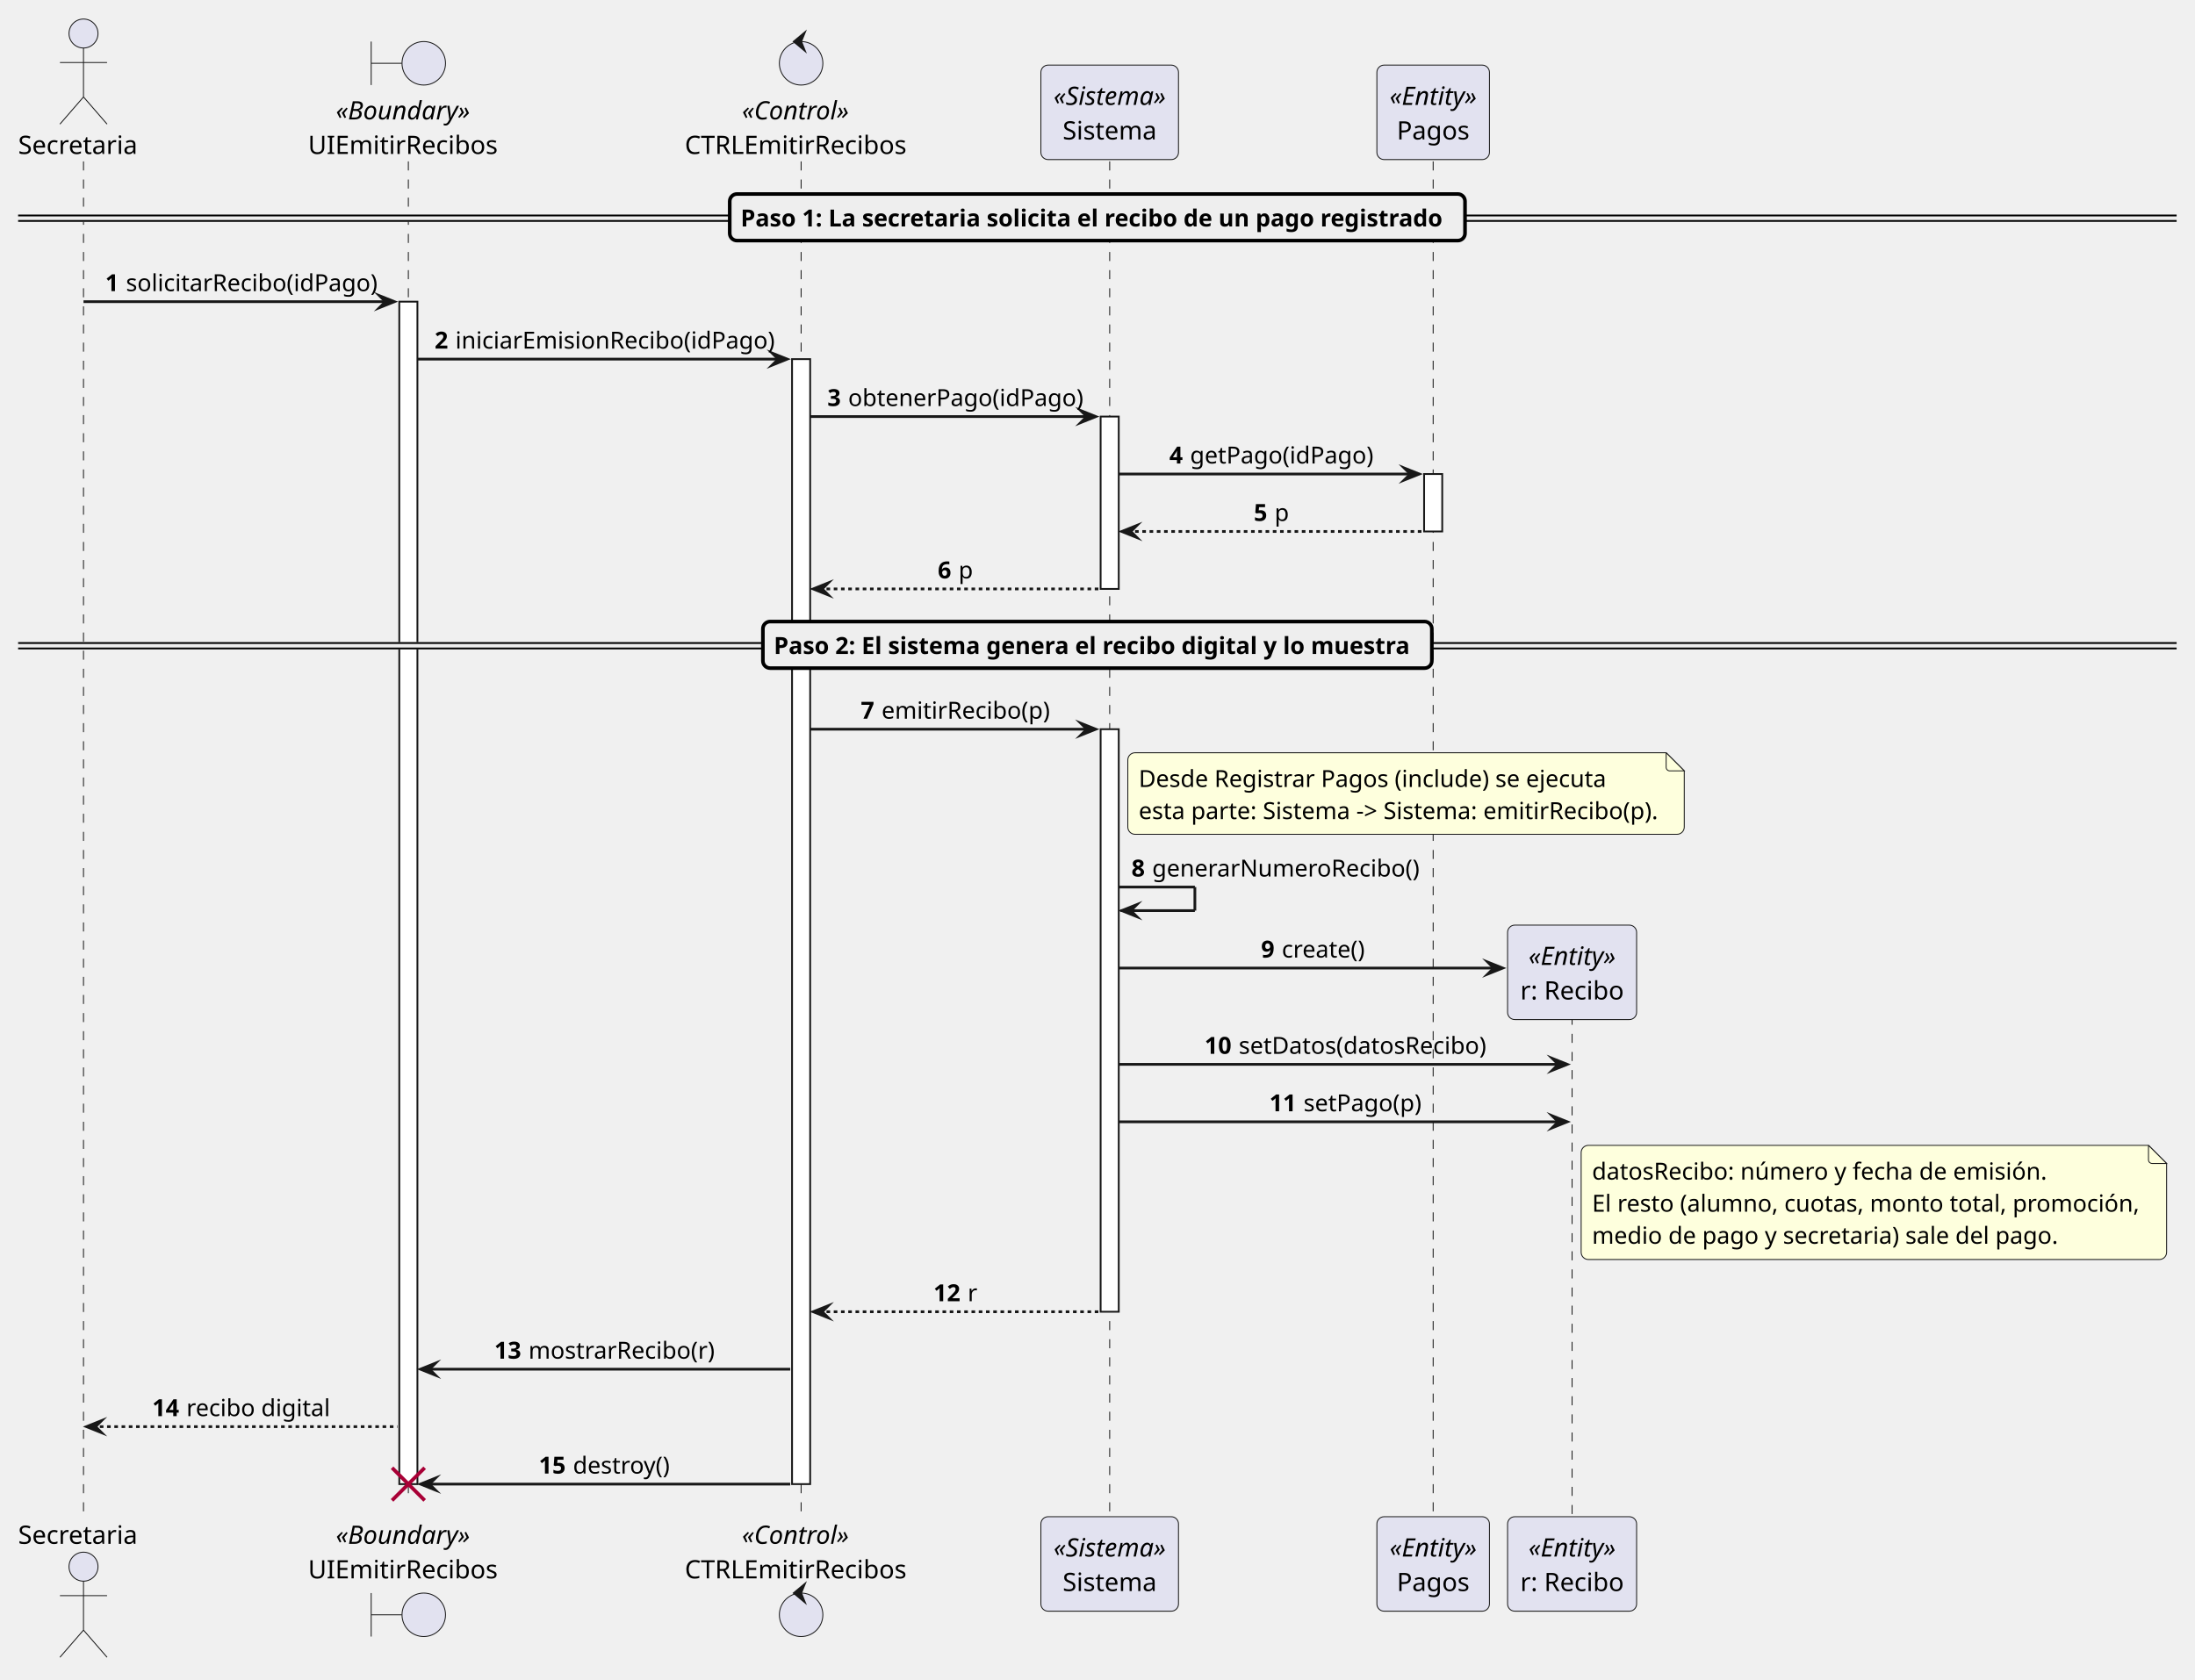
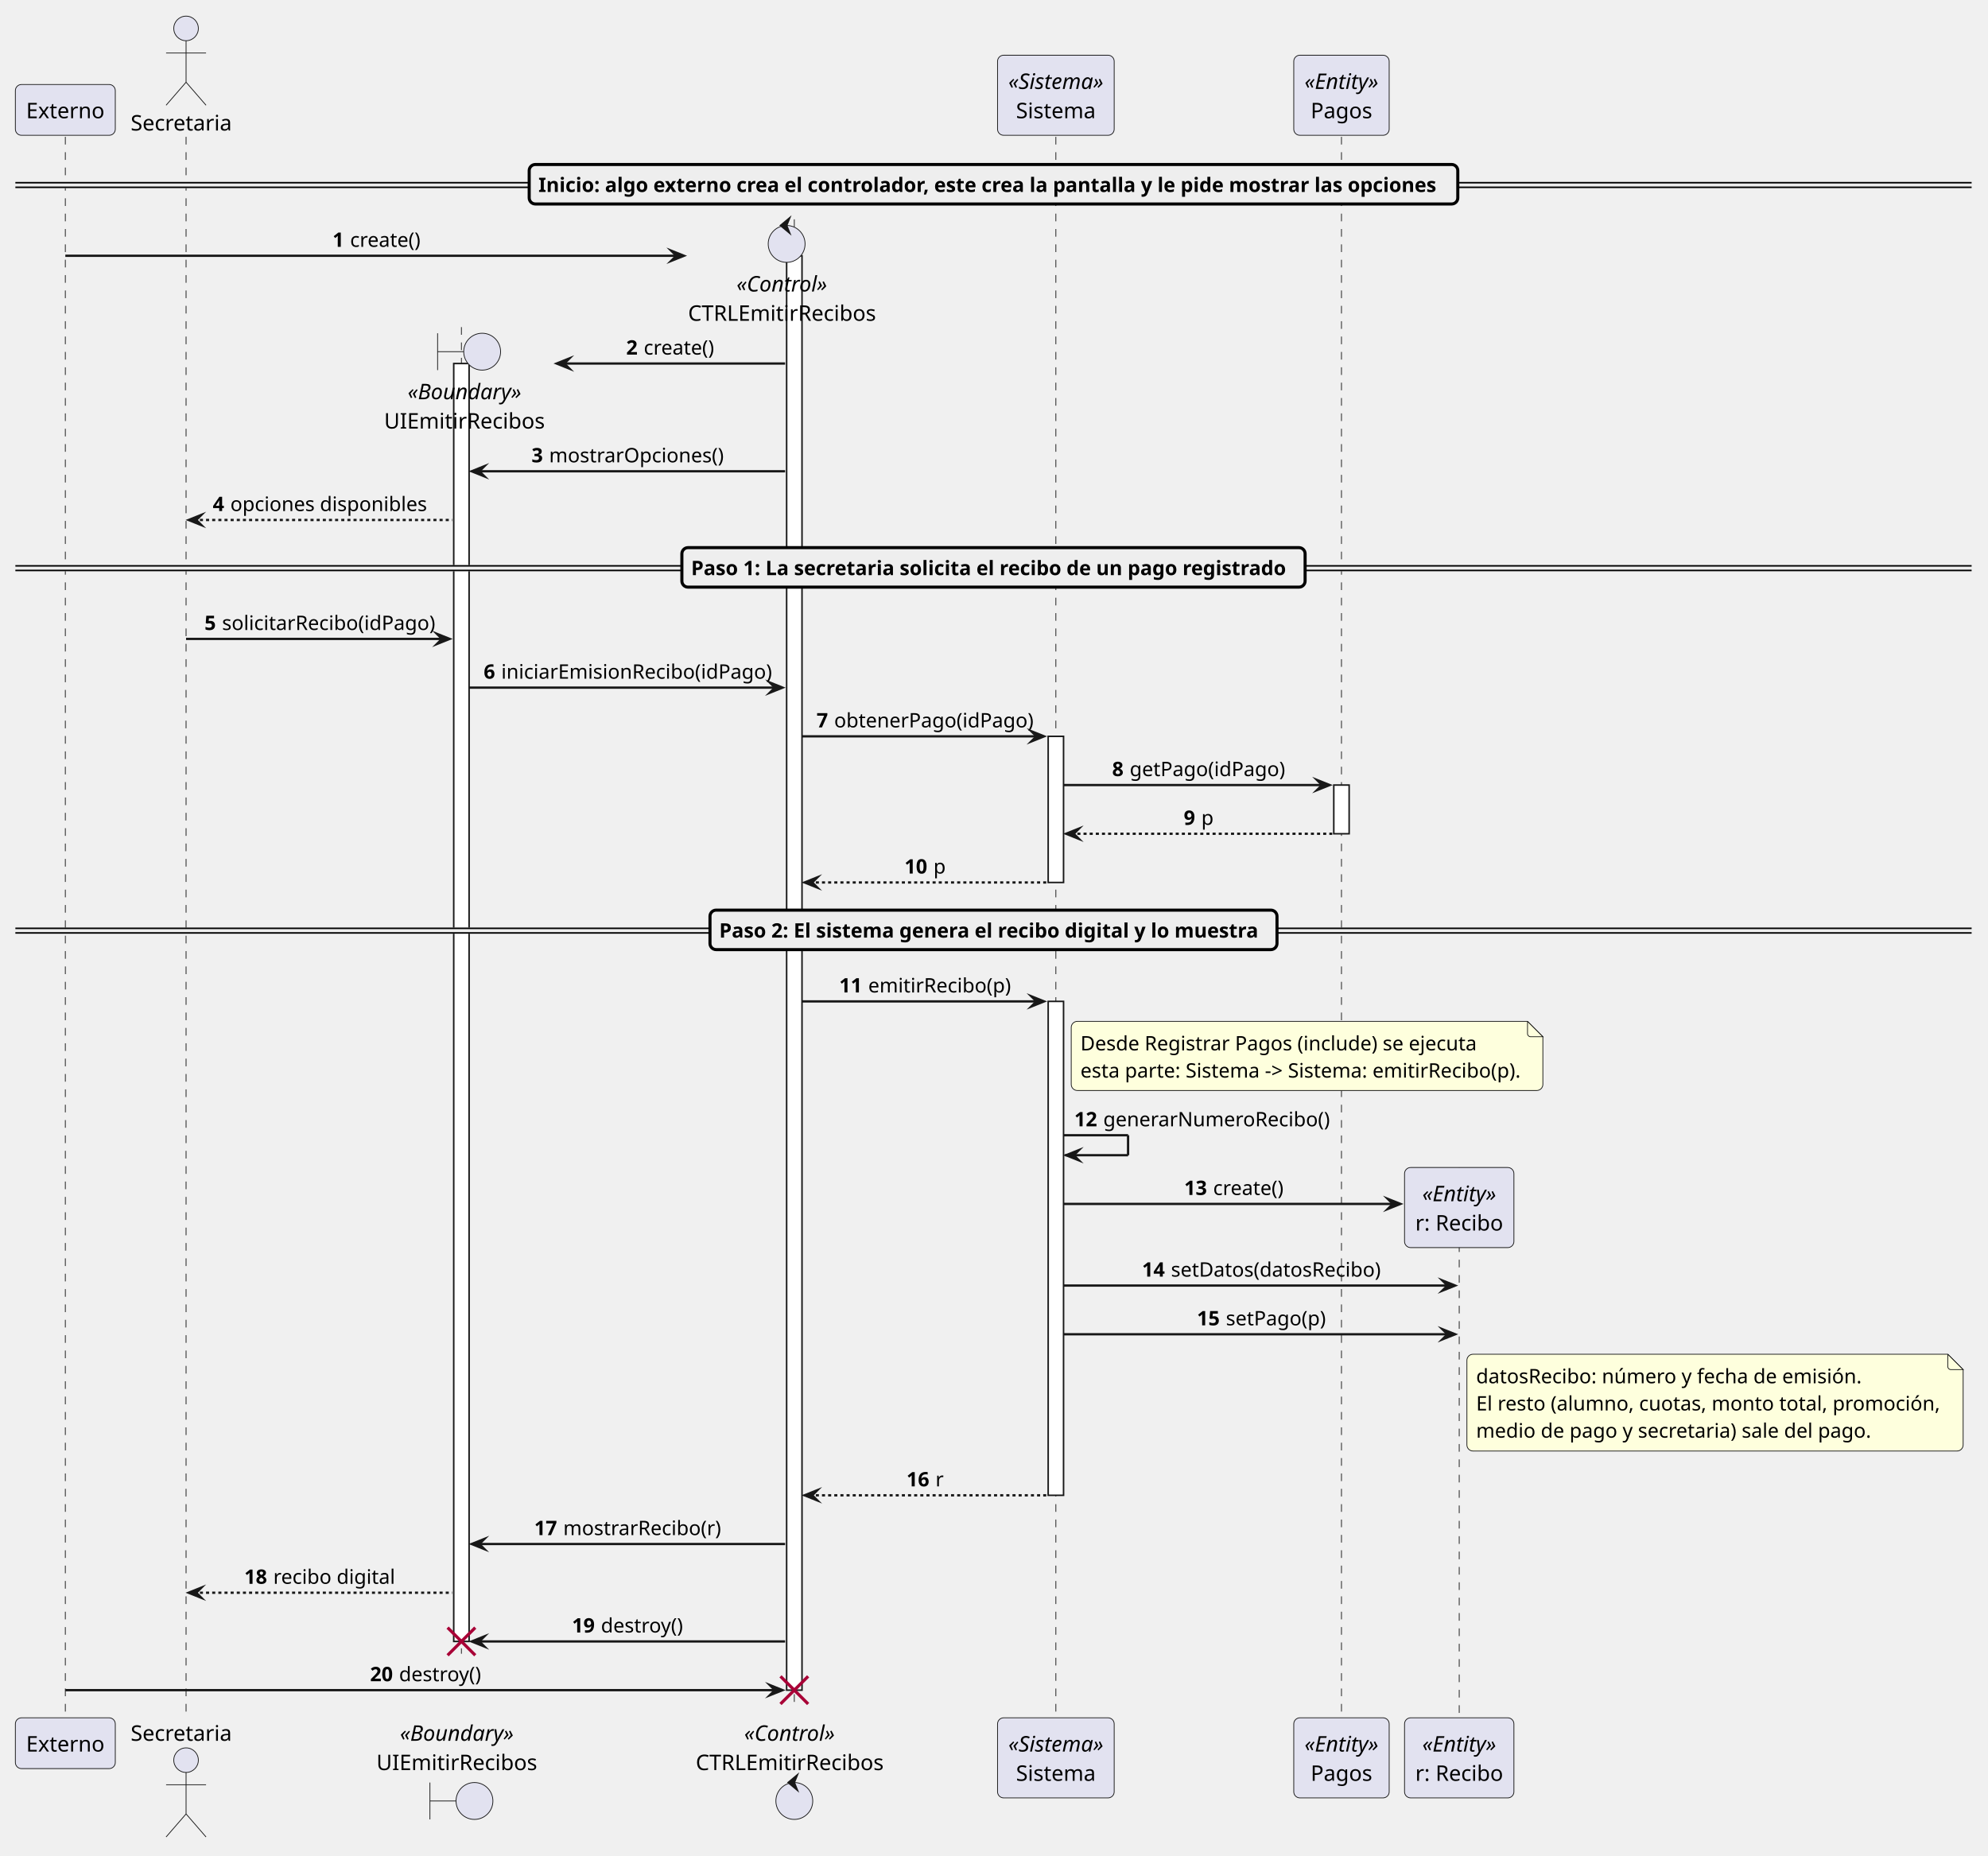
- <svg xmlns="http://www.w3.org/2000/svg" version="1.1" data-diagram-type="SEQUENCE" style="width:1211px;height:927px;background:#FFFFFF;" width="1211px" height="927px" viewBox="0 0 1211 927" zoomAndPan="magnify" preserveAspectRatio="none" contentStyleType="text/css">
+ <svg xmlns="http://www.w3.org/2000/svg" version="1.1" data-diagram-type="SEQUENCE" style="width:1294px;height:1208px;background:#FFFFFF;" width="1294px" height="1208px" viewBox="0 0 1294 1208" zoomAndPan="magnify" preserveAspectRatio="none" contentStyleType="text/css">
  <defs />
  <g font-family="sans-serif" lengthAdjust="spacing">
    <g>
-       <rect x="42.568" y="89.068" width="8" height="747.962" fill="#000" fill-opacity="0" />
-       <line x1="46.068" y1="89.068" x2="46.068" y2="837.03" style="stroke:#181818;stroke-width:0.5;stroke-dasharray:5,5;" />
-     </g>
-     <g>
-       <rect x="221.792" y="89.068" width="8" height="737.962" fill="#000" fill-opacity="0" />
-       <line x1="225.292" y1="89.068" x2="225.292" y2="827.03" style="stroke:#181818;stroke-width:0.5;stroke-dasharray:5,5;" />
-     </g>
-     <g>
-       <rect x="220.292" y="166.48" width="10" height="652.55" fill="#FFF" style="stroke:#181818;stroke-width:1;" />
-     </g>
-     <line x1="216.292" y1="810.03" x2="234.292" y2="828.03" style="stroke:#A80036;stroke-width:2;" />
-     <line x1="216.292" y1="828.03" x2="234.292" y2="810.03" style="stroke:#A80036;stroke-width:2;" />
-     <g>
-       <rect x="438.482" y="89.068" width="8" height="747.962" fill="#000" fill-opacity="0" />
-       <line x1="441.982" y1="89.068" x2="441.982" y2="837.03" style="stroke:#181818;stroke-width:0.5;stroke-dasharray:5,5;" />
-     </g>
-     <g>
-       <rect x="436.982" y="198.186" width="10" height="620.844" fill="#FFF" style="stroke:#181818;stroke-width:1;" />
-     </g>
-     <g>
-       <rect x="608.723" y="89.068" width="8" height="747.962" fill="#000" fill-opacity="0" />
-       <line x1="612.223" y1="89.068" x2="612.223" y2="837.03" style="stroke:#181818;stroke-width:0.5;stroke-dasharray:5,5;" />
-     </g>
-     <g>
-       <rect x="607.223" y="229.892" width="10" height="95.118" fill="#FFF" style="stroke:#181818;stroke-width:1;" />
-     </g>
-     <g>
-       <rect x="607.223" y="402.422" width="10" height="321.49" fill="#FFF" style="stroke:#181818;stroke-width:1;" />
-     </g>
-     <g>
-       <rect x="787.19" y="89.068" width="8" height="747.962" fill="#000" fill-opacity="0" />
-       <line x1="790.69" y1="89.068" x2="790.69" y2="837.03" style="stroke:#181818;stroke-width:0.5;stroke-dasharray:5,5;" />
-     </g>
-     <g>
-       <rect x="785.69" y="261.598" width="10" height="31.706" fill="#FFF" style="stroke:#181818;stroke-width:1;" />
-     </g>
-     <g>
-       <rect x="863.837" y="510.54" width="8" height="326.49" fill="#000" fill-opacity="0" />
-       <line x1="867.337" y1="510.54" x2="867.337" y2="837.03" style="stroke:#181818;stroke-width:0.5;stroke-dasharray:5,5;" />
-     </g>
-     <text x="10" y="84.966" fill="#000" font-size="14" textLength="66.136">Secretaria</text>
-     <ellipse cx="46.068" cy="18.5" rx="8" ry="8" fill="#E2E2F0" style="stroke:#181818;stroke-width:0.5;" />
-     <path d="M46.068,26.5 L46.068,53.5 M33.068,34.5 L59.068,34.5 M46.068,53.5 L33.068,68.5 M46.068,53.5 L59.068,68.5" style="stroke:#181818;stroke-width:0.5;" fill="none" />
-     <text x="185.283" y="65.898" fill="#000" font-size="14" textLength="74.018" font-style="italic">«Boundary»</text>
-     <text x="169.974" y="84.966" fill="#000" font-size="14" textLength="104.636">UIEmitirRecibos</text>
-     <path d="M204.792,22.932 L204.792,46.932 M204.792,34.932 L221.792,34.932" style="stroke:#181818;stroke-width:0.5;" fill="none" />
-     <ellipse cx="233.792" cy="34.932" rx="12" ry="12" fill="#E2E2F0" style="stroke:#181818;stroke-width:0.5;" />
-     <text x="409.344" y="65.898" fill="#000" font-size="14" textLength="59.276" font-style="italic">«Control»</text>
-     <text x="377.816" y="84.966" fill="#000" font-size="14" textLength="122.332">CTRLEmitirRecibos</text>
-     <ellipse cx="441.982" cy="34.932" rx="12" ry="12" fill="#E2E2F0" style="stroke:#181818;stroke-width:0.5;" />
-     <polygon points="437.982,22.932,443.982,17.932,441.982,22.932,443.982,27.932,437.982,22.932" fill="#181818" style="stroke:#181818;stroke-width:1;stroke-linejoin:miter;stroke-miterlimit:10;" />
-     <rect x="574.262" y="35.932" width="75.922" height="52.136" fill="#E2E2F0" style="stroke:#181818;stroke-width:0.5;" rx="4" ry="4" />
-     <text x="581.262" y="57.898" fill="#000" font-size="14" textLength="61.922" font-style="italic">«Sistema»</text>
-     <text x="586.274" y="76.966" fill="#000" font-size="14" textLength="51.898">Sistema</text>
-     <rect x="759.639" y="35.932" width="62.104" height="52.136" fill="#E2E2F0" style="stroke:#181818;stroke-width:0.5;" rx="4" ry="4" />
-     <text x="766.639" y="57.898" fill="#000" font-size="14" textLength="48.104" font-style="italic">«Entity»</text>
-     <text x="770.636" y="76.966" fill="#000" font-size="14" textLength="40.11">Pagos</text>
-     <text x="10" y="851.996" fill="#000" font-size="14" textLength="66.136">Secretaria</text>
-     <ellipse cx="46.068" cy="864.598" rx="8" ry="8" fill="#E2E2F0" style="stroke:#181818;stroke-width:0.5;" />
-     <path d="M46.068,872.598 L46.068,899.598 M33.068,880.598 L59.068,880.598 M46.068,899.598 L33.068,914.598 M46.068,899.598 L59.068,914.598" style="stroke:#181818;stroke-width:0.5;" fill="none" />
-     <text x="185.283" y="851.996" fill="#000" font-size="14" textLength="74.018" font-style="italic">«Boundary»</text>
-     <text x="169.974" y="871.064" fill="#000" font-size="14" textLength="104.636">UIEmitirRecibos</text>
-     <path d="M204.792,879.166 L204.792,903.166 M204.792,891.166 L221.792,891.166" style="stroke:#181818;stroke-width:0.5;" fill="none" />
-     <ellipse cx="233.792" cy="891.166" rx="12" ry="12" fill="#E2E2F0" style="stroke:#181818;stroke-width:0.5;" />
-     <text x="409.344" y="851.996" fill="#000" font-size="14" textLength="59.276" font-style="italic">«Control»</text>
-     <text x="377.816" y="871.064" fill="#000" font-size="14" textLength="122.332">CTRLEmitirRecibos</text>
-     <ellipse cx="441.982" cy="891.166" rx="12" ry="12" fill="#E2E2F0" style="stroke:#181818;stroke-width:0.5;" />
-     <polygon points="437.982,879.166,443.982,874.166,441.982,879.166,443.982,884.166,437.982,879.166" fill="#181818" style="stroke:#181818;stroke-width:1;stroke-linejoin:miter;stroke-miterlimit:10;" />
-     <rect x="574.262" y="837.03" width="75.922" height="52.136" fill="#E2E2F0" style="stroke:#181818;stroke-width:0.5;" rx="4" ry="4" />
-     <text x="581.262" y="858.996" fill="#000" font-size="14" textLength="61.922" font-style="italic">«Sistema»</text>
-     <text x="586.274" y="878.064" fill="#000" font-size="14" textLength="51.898">Sistema</text>
-     <rect x="759.639" y="837.03" width="62.104" height="52.136" fill="#E2E2F0" style="stroke:#181818;stroke-width:0.5;" rx="4" ry="4" />
-     <text x="766.639" y="858.996" fill="#000" font-size="14" textLength="48.104" font-style="italic">«Entity»</text>
-     <text x="770.636" y="878.064" fill="#000" font-size="14" textLength="40.11">Pagos</text>
-     <rect x="831.742" y="837.03" width="71.19" height="52.136" fill="#E2E2F0" style="stroke:#181818;stroke-width:0.5;" rx="4" ry="4" />
-     <text x="843.285" y="858.996" fill="#000" font-size="14" textLength="48.104" font-style="italic">«Entity»</text>
-     <text x="838.742" y="878.064" fill="#000" font-size="14" textLength="57.19">r: Recibo</text>
-     <rect x="10" y="118.921" width="1190.861" height="3" fill="#EEE" style="stroke:#EEE;stroke-width:1;" rx="4" ry="4" />
-     <line x1="10" y1="118.921" x2="1200.861" y2="118.921" style="stroke:#000;stroke-width:1;" />
-     <line x1="10" y1="121.921" x2="1200.861" y2="121.921" style="stroke:#000;stroke-width:1;" />
-     <rect x="402.598" y="107.068" width="405.664" height="25.706" fill="#EEE" style="stroke:#000;stroke-width:2;" rx="4" ry="4" />
-     <text x="408.598" y="124.965" fill="#000" font-size="13" textLength="388.284" font-weight="700">Paso 1: La secretaria solicita el recibo de un pago registrado</text>
-     <polygon points="208.292,162.48,218.292,166.48,208.292,170.48,212.292,166.48" fill="#181818" style="stroke:#181818;stroke-width:1;stroke-linejoin:miter;stroke-miterlimit:10;" />
-     <line x1="46.068" y1="166.48" x2="214.292" y2="166.48" style="stroke:#181818;stroke-width:1.5;" />
-     <text x="58.068" y="160.671" fill="#000" font-size="13" font-weight="700">1</text>
-     <text x="69.504" y="160.671" fill="#000" font-size="13" textLength="138.788">solicitarRecibo(idPago)</text>
-     <polygon points="424.982,194.186,434.982,198.186,424.982,202.186,428.982,198.186" fill="#181818" style="stroke:#181818;stroke-width:1;stroke-linejoin:miter;stroke-miterlimit:10;" />
-     <line x1="230.292" y1="198.186" x2="430.982" y2="198.186" style="stroke:#181818;stroke-width:1.5;" />
-     <text x="239.792" y="192.377" fill="#000" font-size="13" font-weight="700">2</text>
-     <text x="251.228" y="192.377" fill="#000" font-size="13" textLength="176.254">iniciarEmisionRecibo(idPago)</text>
-     <polygon points="595.223,225.892,605.223,229.892,595.223,233.892,599.223,229.892" fill="#181818" style="stroke:#181818;stroke-width:1;stroke-linejoin:miter;stroke-miterlimit:10;" />
-     <line x1="446.982" y1="229.892" x2="601.223" y2="229.892" style="stroke:#181818;stroke-width:1.5;" />
-     <text x="456.482" y="224.083" fill="#000" font-size="13" font-weight="700">3</text>
-     <text x="467.918" y="224.083" fill="#000" font-size="13" textLength="129.805">obtenerPago(idPago)</text>
-     <polygon points="773.69,257.598,783.69,261.598,773.69,265.598,777.69,261.598" fill="#181818" style="stroke:#181818;stroke-width:1;stroke-linejoin:miter;stroke-miterlimit:10;" />
-     <line x1="617.223" y1="261.598" x2="779.69" y2="261.598" style="stroke:#181818;stroke-width:1.5;" />
-     <text x="645.136" y="255.789" fill="#000" font-size="13" font-weight="700">4</text>
-     <text x="656.572" y="255.789" fill="#000" font-size="13" textLength="101.205">getPago(idPago)</text>
-     <polygon points="628.223,289.304,618.223,293.304,628.223,297.304,624.223,293.304" fill="#181818" style="stroke:#181818;stroke-width:1;stroke-linejoin:miter;stroke-miterlimit:10;" />
-     <line x1="622.223" y1="293.304" x2="784.69" y2="293.304" style="stroke:#181818;stroke-width:1.5;stroke-dasharray:2,2;" />
-     <text x="691.741" y="287.495" fill="#000" font-size="13" font-weight="700">5</text>
-     <text x="703.177" y="287.495" fill="#000" font-size="13">p</text>
-     <polygon points="457.982,321.01,447.982,325.01,457.982,329.01,453.982,325.01" fill="#181818" style="stroke:#181818;stroke-width:1;stroke-linejoin:miter;stroke-miterlimit:10;" />
-     <line x1="451.982" y1="325.01" x2="606.223" y2="325.01" style="stroke:#181818;stroke-width:1.5;stroke-dasharray:2,2;" />
-     <text x="517.387" y="319.201" fill="#000" font-size="13" font-weight="700">6</text>
-     <text x="528.823" y="319.201" fill="#000" font-size="13">p</text>
-     <rect x="10" y="354.863" width="1190.861" height="3" fill="#EEE" style="stroke:#EEE;stroke-width:1;" rx="4" ry="4" />
-     <line x1="10" y1="354.863" x2="1200.861" y2="354.863" style="stroke:#000;stroke-width:1;" />
-     <line x1="10" y1="357.863" x2="1200.861" y2="357.863" style="stroke:#000;stroke-width:1;" />
-     <rect x="420.896" y="343.01" width="369.069" height="25.706" fill="#EEE" style="stroke:#000;stroke-width:2;" rx="4" ry="4" />
-     <text x="426.896" y="360.907" fill="#000" font-size="13" textLength="351.689" font-weight="700">Paso 2: El sistema genera el recibo digital y lo muestra</text>
-     <polygon points="595.223,398.422,605.223,402.422,595.223,406.422,599.223,402.422" fill="#181818" style="stroke:#181818;stroke-width:1;stroke-linejoin:miter;stroke-miterlimit:10;" />
-     <line x1="446.982" y1="402.422" x2="601.223" y2="402.422" style="stroke:#181818;stroke-width:1.5;" />
-     <text x="474.923" y="396.613" fill="#000" font-size="13" font-weight="700">7</text>
-     <text x="486.359" y="396.613" fill="#000" font-size="13" textLength="92.924">emitirRecibo(p)</text>
-     <path d="M622.223,419.422 L622.223,456.422 A4,4 0 0 0 626.223,460.422 L925.223,460.422 A4,4 0 0 0 929.223,456.422 L929.223,425.422 L919.223,415.422 L626.223,415.422 A4,4 0 0 0 622.223,419.422" style="stroke:#181818;stroke-width:0.5;" fill="#FEFFDD" />
-     <path d="M919.223,415.422 L919.223,423.422 A2,2 0 0 0 921.223,425.422 L929.223,425.422 L919.223,415.422" style="stroke:#181818;stroke-width:0.5;" fill="#FEFFDD" />
-     <text x="628.223" y="434.319" fill="#000" font-size="13" textLength="258.219">Desde Registrar Pagos (include) se ejecuta</text>
-     <text x="628.223" y="452.025" fill="#000" font-size="13" textLength="286.507">esta parte: Sistema -&gt; Sistema: emitirRecibo(p).</text>
-     <line x1="617.223" y1="489.54" x2="659.223" y2="489.54" style="stroke:#181818;stroke-width:1.5;" />
-     <line x1="659.223" y1="489.54" x2="659.223" y2="502.54" style="stroke:#181818;stroke-width:1.5;" />
-     <line x1="618.223" y1="502.54" x2="659.223" y2="502.54" style="stroke:#181818;stroke-width:1.5;" />
-     <polygon points="628.223,498.54,618.223,502.54,628.223,506.54,624.223,502.54" fill="#181818" style="stroke:#181818;stroke-width:1;stroke-linejoin:miter;stroke-miterlimit:10;" />
-     <text x="624.223" y="483.731" fill="#000" font-size="13" font-weight="700">8</text>
-     <text x="635.659" y="483.731" fill="#000" font-size="13" textLength="148.031">generarNumeroRecibo()</text>
-     <rect x="831.742" y="510.54" width="71.19" height="52.136" fill="#E2E2F0" style="stroke:#181818;stroke-width:0.5;" rx="4" ry="4" />
-     <text x="843.285" y="532.506" fill="#000" font-size="14" textLength="48.104" font-style="italic">«Entity»</text>
-     <text x="838.742" y="551.574" fill="#000" font-size="14" textLength="57.19">r: Recibo</text>
-     <polygon points="819.742,530.246,829.742,534.246,819.742,538.246,823.742,534.246" fill="#181818" style="stroke:#181818;stroke-width:1;stroke-linejoin:miter;stroke-miterlimit:10;" />
-     <line x1="617.223" y1="534.246" x2="825.742" y2="534.246" style="stroke:#181818;stroke-width:1.5;" />
-     <text x="695.735" y="528.437" fill="#000" font-size="13" font-weight="700">9</text>
-     <text x="707.171" y="528.437" fill="#000" font-size="13" textLength="46.059">create()</text>
-     <polygon points="855.337,583.382,865.337,587.382,855.337,591.382,859.337,587.382" fill="#181818" style="stroke:#181818;stroke-width:1;stroke-linejoin:miter;stroke-miterlimit:10;" />
-     <line x1="617.223" y1="587.382" x2="861.337" y2="587.382" style="stroke:#181818;stroke-width:1.5;" />
-     <text x="664.562" y="581.573" fill="#000" font-size="13" textLength="14.872" font-weight="700">10</text>
-     <text x="683.434" y="581.573" fill="#000" font-size="13" textLength="136.565">setDatos(datosRecibo)</text>
-     <polygon points="855.337,615.088,865.337,619.088,855.337,623.088,859.337,619.088" fill="#181818" style="stroke:#181818;stroke-width:1;stroke-linejoin:miter;stroke-miterlimit:10;" />
-     <line x1="617.223" y1="619.088" x2="861.337" y2="619.088" style="stroke:#181818;stroke-width:1.5;" />
-     <text x="700.312" y="613.279" fill="#000" font-size="13" textLength="14.872" font-weight="700">11</text>
-     <text x="719.184" y="613.279" fill="#000" font-size="13" textLength="65.065">setPago(p)</text>
-     <path d="M872.337,636.088 L872.337,691.088 A4,4 0 0 0 876.337,695.088 L1191.337,695.088 A4,4 0 0 0 1195.337,691.088 L1195.337,642.088 L1185.337,632.088 L876.337,632.088 A4,4 0 0 0 872.337,636.088" style="stroke:#181818;stroke-width:0.5;" fill="#FEFFDD" />
-     <path d="M1185.337,632.088 L1185.337,640.088 A2,2 0 0 0 1187.337,642.088 L1195.337,642.088 L1185.337,632.088" style="stroke:#181818;stroke-width:0.5;" fill="#FEFFDD" />
-     <text x="878.337" y="650.985" fill="#000" font-size="13" textLength="251.251">datosRecibo: número y fecha de emisión.</text>
-     <text x="878.337" y="668.691" fill="#000" font-size="13" textLength="302.523">El resto (alumno, cuotas, monto total, promoción,</text>
-     <text x="878.337" y="686.397" fill="#000" font-size="13" textLength="257.387">medio de pago y secretaria) sale del pago.</text>
-     <polygon points="457.982,719.912,447.982,723.912,457.982,727.912,453.982,723.912" fill="#181818" style="stroke:#181818;stroke-width:1;stroke-linejoin:miter;stroke-miterlimit:10;" />
-     <line x1="451.982" y1="723.912" x2="606.223" y2="723.912" style="stroke:#181818;stroke-width:1.5;stroke-dasharray:2,2;" />
-     <text x="514.982" y="718.103" fill="#000" font-size="13" textLength="14.872" font-weight="700">12</text>
-     <text x="533.854" y="718.103" fill="#000" font-size="13">r</text>
-     <polygon points="241.292,751.618,231.292,755.618,241.292,759.618,237.292,755.618" fill="#181818" style="stroke:#181818;stroke-width:1;stroke-linejoin:miter;stroke-miterlimit:10;" />
-     <line x1="235.292" y1="755.618" x2="435.982" y2="755.618" style="stroke:#181818;stroke-width:1.5;" />
-     <text x="272.695" y="749.809" fill="#000" font-size="13" textLength="14.872" font-weight="700">13</text>
-     <text x="291.567" y="749.809" fill="#000" font-size="13" textLength="103.012">mostrarRecibo(r)</text>
-     <polygon points="57.068,783.324,47.068,787.324,57.068,791.324,53.068,787.324" fill="#181818" style="stroke:#181818;stroke-width:1;stroke-linejoin:miter;stroke-miterlimit:10;" />
-     <line x1="51.068" y1="787.324" x2="219.292" y2="787.324" style="stroke:#181818;stroke-width:1.5;stroke-dasharray:2,2;" />
-     <text x="83.957" y="781.515" fill="#000" font-size="13" textLength="14.872" font-weight="700">14</text>
-     <text x="102.829" y="781.515" fill="#000" font-size="13" textLength="79.573">recibo digital</text>
-     <polygon points="241.292,815.03,231.292,819.03,241.292,823.03,237.292,819.03" fill="#181818" style="stroke:#181818;stroke-width:1;stroke-linejoin:miter;stroke-miterlimit:10;" />
-     <line x1="235.292" y1="819.03" x2="435.982" y2="819.03" style="stroke:#181818;stroke-width:1.5;" />
-     <text x="297.246" y="813.221" fill="#000" font-size="13" textLength="14.872" font-weight="700">15</text>
-     <text x="316.118" y="813.221" fill="#000" font-size="13" textLength="53.911">destroy()</text>
+       <rect x="39.022" y="89.068" width="8" height="1029.058" fill="#000" fill-opacity="0" />
+       <line x1="42.522" y1="89.068" x2="42.522" y2="1118.126" style="stroke:#181818;stroke-width:0.5;stroke-dasharray:5,5;" />
+     </g>
+     <g>
+       <rect x="117.612" y="89.068" width="8" height="1029.058" fill="#000" fill-opacity="0" />
+       <line x1="121.112" y1="89.068" x2="121.112" y2="1118.126" style="stroke:#181818;stroke-width:0.5;stroke-dasharray:5,5;" />
+     </g>
+     <g>
+       <rect x="296.836" y="212.91" width="8" height="863.51" fill="#000" fill-opacity="0" />
+       <line x1="300.336" y1="212.91" x2="300.336" y2="1076.42" style="stroke:#181818;stroke-width:0.5;stroke-dasharray:5,5;" />
+     </g>
+     <g>
+       <rect x="295.336" y="236.616" width="10" height="831.804" fill="#FFF" style="stroke:#181818;stroke-width:1;" />
+     </g>
+     <line x1="291.336" y1="1059.42" x2="309.336" y2="1077.42" style="stroke:#A80036;stroke-width:2;" />
+     <line x1="291.336" y1="1077.42" x2="309.336" y2="1059.42" style="stroke:#A80036;stroke-width:2;" />
+     <g>
+       <rect x="513.526" y="142.774" width="8" height="965.352" fill="#000" fill-opacity="0" />
+       <line x1="517.026" y1="142.774" x2="517.026" y2="1108.126" style="stroke:#181818;stroke-width:0.5;stroke-dasharray:5,5;" />
+     </g>
+     <g>
+       <rect x="512.026" y="166.48" width="10" height="933.646" fill="#FFF" style="stroke:#181818;stroke-width:1;" />
+     </g>
+     <line x1="508.026" y1="1091.126" x2="526.026" y2="1109.126" style="stroke:#A80036;stroke-width:2;" />
+     <line x1="508.026" y1="1109.126" x2="526.026" y2="1091.126" style="stroke:#A80036;stroke-width:2;" />
+     <g>
+       <rect x="683.767" y="89.068" width="8" height="1029.058" fill="#000" fill-opacity="0" />
+       <line x1="687.267" y1="89.068" x2="687.267" y2="1118.126" style="stroke:#181818;stroke-width:0.5;stroke-dasharray:5,5;" />
+     </g>
+     <g>
+       <rect x="682.267" y="479.282" width="10" height="95.118" fill="#FFF" style="stroke:#181818;stroke-width:1;" />
+     </g>
+     <g>
+       <rect x="682.267" y="651.812" width="10" height="321.49" fill="#FFF" style="stroke:#181818;stroke-width:1;" />
+     </g>
+     <g>
+       <rect x="869.67" y="89.068" width="8" height="1029.058" fill="#000" fill-opacity="0" />
+       <line x1="873.17" y1="89.068" x2="873.17" y2="1118.126" style="stroke:#181818;stroke-width:0.5;stroke-dasharray:5,5;" />
+     </g>
+     <g>
+       <rect x="868.17" y="510.988" width="10" height="31.706" fill="#FFF" style="stroke:#181818;stroke-width:1;" />
+     </g>
+     <g>
+       <rect x="946.317" y="759.93" width="8" height="358.196" fill="#000" fill-opacity="0" />
+       <line x1="949.817" y1="759.93" x2="949.817" y2="1118.126" style="stroke:#181818;stroke-width:0.5;stroke-dasharray:5,5;" />
+     </g>
+     <rect x="10" y="55" width="65.044" height="33.068" fill="#E2E2F0" style="stroke:#181818;stroke-width:0.5;" rx="4" ry="4" />
+     <text x="17" y="76.966" fill="#000" font-size="14" textLength="51.044">Externo</text>
+     <text x="85.044" y="84.966" fill="#000" font-size="14" textLength="66.136">Secretaria</text>
+     <ellipse cx="121.112" cy="18.5" rx="8" ry="8" fill="#E2E2F0" style="stroke:#181818;stroke-width:0.5;" />
+     <path d="M121.112,26.5 L121.112,53.5 M108.112,34.5 L134.112,34.5 M121.112,53.5 L108.112,68.5 M121.112,53.5 L134.112,68.5" style="stroke:#181818;stroke-width:0.5;" fill="none" />
+     <rect x="649.306" y="35.932" width="75.922" height="52.136" fill="#E2E2F0" style="stroke:#181818;stroke-width:0.5;" rx="4" ry="4" />
+     <text x="656.306" y="57.898" fill="#000" font-size="14" textLength="61.922" font-style="italic">«Sistema»</text>
+     <text x="661.318" y="76.966" fill="#000" font-size="14" textLength="51.898">Sistema</text>
+     <rect x="842.118" y="35.932" width="62.104" height="52.136" fill="#E2E2F0" style="stroke:#181818;stroke-width:0.5;" rx="4" ry="4" />
+     <text x="849.118" y="57.898" fill="#000" font-size="14" textLength="48.104" font-style="italic">«Entity»</text>
+     <text x="853.115" y="76.966" fill="#000" font-size="14" textLength="40.11">Pagos</text>
+     <rect x="10" y="1118.126" width="65.044" height="33.068" fill="#E2E2F0" style="stroke:#181818;stroke-width:0.5;" rx="4" ry="4" />
+     <text x="17" y="1140.092" fill="#000" font-size="14" textLength="51.044">Externo</text>
+     <text x="85.044" y="1133.092" fill="#000" font-size="14" textLength="66.136">Secretaria</text>
+     <ellipse cx="121.112" cy="1145.694" rx="8" ry="8" fill="#E2E2F0" style="stroke:#181818;stroke-width:0.5;" />
+     <path d="M121.112,1153.694 L121.112,1180.694 M108.112,1161.694 L134.112,1161.694 M121.112,1180.694 L108.112,1195.694 M121.112,1180.694 L134.112,1195.694" style="stroke:#181818;stroke-width:0.5;" fill="none" />
+     <text x="260.327" y="1133.092" fill="#000" font-size="14" textLength="74.018" font-style="italic">«Boundary»</text>
+     <text x="245.018" y="1152.16" fill="#000" font-size="14" textLength="104.636">UIEmitirRecibos</text>
+     <path d="M279.836,1160.262 L279.836,1184.262 M279.836,1172.262 L296.836,1172.262" style="stroke:#181818;stroke-width:0.5;" fill="none" />
+     <ellipse cx="308.836" cy="1172.262" rx="12" ry="12" fill="#E2E2F0" style="stroke:#181818;stroke-width:0.5;" />
+     <text x="484.388" y="1133.092" fill="#000" font-size="14" textLength="59.276" font-style="italic">«Control»</text>
+     <text x="452.86" y="1152.16" fill="#000" font-size="14" textLength="122.332">CTRLEmitirRecibos</text>
+     <ellipse cx="517.026" cy="1172.262" rx="12" ry="12" fill="#E2E2F0" style="stroke:#181818;stroke-width:0.5;" />
+     <polygon points="513.026,1160.262,519.026,1155.262,517.026,1160.262,519.026,1165.262,513.026,1160.262" fill="#181818" style="stroke:#181818;stroke-width:1;stroke-linejoin:miter;stroke-miterlimit:10;" />
+     <rect x="649.306" y="1118.126" width="75.922" height="52.136" fill="#E2E2F0" style="stroke:#181818;stroke-width:0.5;" rx="4" ry="4" />
+     <text x="656.306" y="1140.092" fill="#000" font-size="14" textLength="61.922" font-style="italic">«Sistema»</text>
+     <text x="661.318" y="1159.16" fill="#000" font-size="14" textLength="51.898">Sistema</text>
+     <rect x="842.118" y="1118.126" width="62.104" height="52.136" fill="#E2E2F0" style="stroke:#181818;stroke-width:0.5;" rx="4" ry="4" />
+     <text x="849.118" y="1140.092" fill="#000" font-size="14" textLength="48.104" font-style="italic">«Entity»</text>
+     <text x="853.115" y="1159.16" fill="#000" font-size="14" textLength="40.11">Pagos</text>
+     <rect x="914.222" y="1118.126" width="71.19" height="52.136" fill="#E2E2F0" style="stroke:#181818;stroke-width:0.5;" rx="4" ry="4" />
+     <text x="925.765" y="1140.092" fill="#000" font-size="14" textLength="48.104" font-style="italic">«Entity»</text>
+     <text x="921.222" y="1159.16" fill="#000" font-size="14" textLength="57.19">r: Recibo</text>
+     <rect x="10" y="118.921" width="1273.34" height="3" fill="#EEE" style="stroke:#EEE;stroke-width:1;" rx="4" ry="4" />
+     <line x1="10" y1="118.921" x2="1283.34" y2="118.921" style="stroke:#000;stroke-width:1;" />
+     <line x1="10" y1="121.921" x2="1283.34" y2="121.921" style="stroke:#000;stroke-width:1;" />
+     <rect x="344.453" y="107.068" width="604.434" height="25.706" fill="#EEE" style="stroke:#000;stroke-width:2;" rx="4" ry="4" />
+     <text x="350.453" y="124.965" fill="#000" font-size="13" textLength="587.054" font-weight="700">Inicio: algo externo crea el controlador, este crea la pantalla y le pide mostrar las opciones</text>
+     <text x="479.388" y="189.74" fill="#000" font-size="14" textLength="59.276" font-style="italic">«Control»</text>
+     <text x="447.86" y="208.808" fill="#000" font-size="14" textLength="122.332">CTRLEmitirRecibos</text>
+     <ellipse cx="512.026" cy="158.774" rx="12" ry="12" fill="#E2E2F0" style="stroke:#181818;stroke-width:0.5;" />
+     <polygon points="508.026,146.774,514.026,141.774,512.026,146.774,514.026,151.774,508.026,146.774" fill="#181818" style="stroke:#181818;stroke-width:1;stroke-linejoin:miter;stroke-miterlimit:10;" />
+     <polygon points="435.86,162.48,445.86,166.48,435.86,170.48,439.86,166.48" fill="#181818" style="stroke:#181818;stroke-width:1;stroke-linejoin:miter;stroke-miterlimit:10;" />
+     <line x1="42.522" y1="166.48" x2="441.86" y2="166.48" style="stroke:#181818;stroke-width:1.5;" />
+     <text x="216.444" y="160.671" fill="#000" font-size="13" font-weight="700">1</text>
+     <text x="227.88" y="160.671" fill="#000" font-size="13" textLength="46.059">create()</text>
+     <text x="265.327" y="259.876" fill="#000" font-size="14" textLength="74.018" font-style="italic">«Boundary»</text>
+     <text x="250.018" y="278.944" fill="#000" font-size="14" textLength="104.636">UIEmitirRecibos</text>
+     <path d="M284.836,216.91 L284.836,240.91 M284.836,228.91 L301.836,228.91" style="stroke:#181818;stroke-width:0.5;" fill="none" />
+     <ellipse cx="313.836" cy="228.91" rx="12" ry="12" fill="#E2E2F0" style="stroke:#181818;stroke-width:0.5;" />
+     <polygon points="371.654,232.616,361.654,236.616,371.654,240.616,367.654,236.616" fill="#181818" style="stroke:#181818;stroke-width:1;stroke-linejoin:miter;stroke-miterlimit:10;" />
+     <line x1="365.654" y1="236.616" x2="511.026" y2="236.616" style="stroke:#181818;stroke-width:1.5;" />
+     <text x="407.592" y="230.807" fill="#000" font-size="13" font-weight="700">2</text>
+     <text x="419.028" y="230.807" fill="#000" font-size="13" textLength="46.059">create()</text>
+     <polygon points="316.336,302.752,306.336,306.752,316.336,310.752,312.336,306.752" fill="#181818" style="stroke:#181818;stroke-width:1;stroke-linejoin:miter;stroke-miterlimit:10;" />
+     <line x1="310.336" y1="306.752" x2="511.026" y2="306.752" style="stroke:#181818;stroke-width:1.5;" />
+     <text x="345.977" y="300.943" fill="#000" font-size="13" font-weight="700">3</text>
+     <text x="357.413" y="300.943" fill="#000" font-size="13" textLength="113.971">mostrarOpciones()</text>
+     <polygon points="132.112,334.458,122.112,338.458,132.112,342.458,128.112,338.458" fill="#181818" style="stroke:#181818;stroke-width:1;stroke-linejoin:miter;stroke-miterlimit:10;" />
+     <line x1="126.112" y1="338.458" x2="294.336" y2="338.458" style="stroke:#181818;stroke-width:1.5;stroke-dasharray:2,2;" />
+     <text x="138.494" y="332.649" fill="#000" font-size="13" font-weight="700">4</text>
+     <text x="149.93" y="332.649" fill="#000" font-size="13" textLength="128.024">opciones disponibles</text>
+     <rect x="10" y="368.311" width="1273.34" height="3" fill="#EEE" style="stroke:#EEE;stroke-width:1;" rx="4" ry="4" />
+     <line x1="10" y1="368.311" x2="1283.34" y2="368.311" style="stroke:#000;stroke-width:1;" />
+     <line x1="10" y1="371.311" x2="1283.34" y2="371.311" style="stroke:#000;stroke-width:1;" />
+     <rect x="443.838" y="356.458" width="405.664" height="25.706" fill="#EEE" style="stroke:#000;stroke-width:2;" rx="4" ry="4" />
+     <text x="449.838" y="374.355" fill="#000" font-size="13" textLength="388.284" font-weight="700">Paso 1: La secretaria solicita el recibo de un pago registrado</text>
+     <polygon points="283.336,411.87,293.336,415.87,283.336,419.87,287.336,415.87" fill="#181818" style="stroke:#181818;stroke-width:1;stroke-linejoin:miter;stroke-miterlimit:10;" />
+     <line x1="121.112" y1="415.87" x2="289.336" y2="415.87" style="stroke:#181818;stroke-width:1.5;" />
+     <text x="133.112" y="410.061" fill="#000" font-size="13" font-weight="700">5</text>
+     <text x="144.548" y="410.061" fill="#000" font-size="13" textLength="138.788">solicitarRecibo(idPago)</text>
+     <polygon points="500.026,443.576,510.026,447.576,500.026,451.576,504.026,447.576" fill="#181818" style="stroke:#181818;stroke-width:1;stroke-linejoin:miter;stroke-miterlimit:10;" />
+     <line x1="305.336" y1="447.576" x2="506.026" y2="447.576" style="stroke:#181818;stroke-width:1.5;" />
+     <text x="314.836" y="441.767" fill="#000" font-size="13" font-weight="700">6</text>
+     <text x="326.272" y="441.767" fill="#000" font-size="13" textLength="176.254">iniciarEmisionRecibo(idPago)</text>
+     <polygon points="670.267,475.282,680.267,479.282,670.267,483.282,674.267,479.282" fill="#181818" style="stroke:#181818;stroke-width:1;stroke-linejoin:miter;stroke-miterlimit:10;" />
+     <line x1="522.026" y1="479.282" x2="676.267" y2="479.282" style="stroke:#181818;stroke-width:1.5;" />
+     <text x="531.526" y="473.473" fill="#000" font-size="13" font-weight="700">7</text>
+     <text x="542.962" y="473.473" fill="#000" font-size="13" textLength="129.805">obtenerPago(idPago)</text>
+     <polygon points="856.17,506.988,866.17,510.988,856.17,514.988,860.17,510.988" fill="#181818" style="stroke:#181818;stroke-width:1;stroke-linejoin:miter;stroke-miterlimit:10;" />
+     <line x1="692.267" y1="510.988" x2="862.17" y2="510.988" style="stroke:#181818;stroke-width:1.5;" />
+     <text x="723.898" y="505.179" fill="#000" font-size="13" font-weight="700">8</text>
+     <text x="735.334" y="505.179" fill="#000" font-size="13" textLength="101.205">getPago(idPago)</text>
+     <polygon points="703.267,538.694,693.267,542.694,703.267,546.694,699.267,542.694" fill="#181818" style="stroke:#181818;stroke-width:1;stroke-linejoin:miter;stroke-miterlimit:10;" />
+     <line x1="697.267" y1="542.694" x2="867.17" y2="542.694" style="stroke:#181818;stroke-width:1.5;stroke-dasharray:2,2;" />
+     <text x="770.503" y="536.885" fill="#000" font-size="13" font-weight="700">9</text>
+     <text x="781.939" y="536.885" fill="#000" font-size="13">p</text>
+     <polygon points="533.026,570.4,523.026,574.4,533.026,578.4,529.026,574.4" fill="#181818" style="stroke:#181818;stroke-width:1;stroke-linejoin:miter;stroke-miterlimit:10;" />
+     <line x1="527.026" y1="574.4" x2="681.267" y2="574.4" style="stroke:#181818;stroke-width:1.5;stroke-dasharray:2,2;" />
+     <text x="588.713" y="568.591" fill="#000" font-size="13" textLength="14.872" font-weight="700">10</text>
+     <text x="607.585" y="568.591" fill="#000" font-size="13">p</text>
+     <rect x="10" y="604.253" width="1273.34" height="3" fill="#EEE" style="stroke:#EEE;stroke-width:1;" rx="4" ry="4" />
+     <line x1="10" y1="604.253" x2="1283.34" y2="604.253" style="stroke:#000;stroke-width:1;" />
+     <line x1="10" y1="607.253" x2="1283.34" y2="607.253" style="stroke:#000;stroke-width:1;" />
+     <rect x="462.136" y="592.4" width="369.069" height="25.706" fill="#EEE" style="stroke:#000;stroke-width:2;" rx="4" ry="4" />
+     <text x="468.136" y="610.297" fill="#000" font-size="13" textLength="351.689" font-weight="700">Paso 2: El sistema genera el recibo digital y lo muestra</text>
+     <polygon points="670.267,647.812,680.267,651.812,670.267,655.812,674.267,651.812" fill="#181818" style="stroke:#181818;stroke-width:1;stroke-linejoin:miter;stroke-miterlimit:10;" />
+     <line x1="522.026" y1="651.812" x2="676.267" y2="651.812" style="stroke:#181818;stroke-width:1.5;" />
+     <text x="546.249" y="646.003" fill="#000" font-size="13" textLength="14.872" font-weight="700">11</text>
+     <text x="565.121" y="646.003" fill="#000" font-size="13" textLength="92.924">emitirRecibo(p)</text>
+     <path d="M697.267,668.812 L697.267,705.812 A4,4 0 0 0 701.267,709.812 L1000.267,709.812 A4,4 0 0 0 1004.267,705.812 L1004.267,674.812 L994.267,664.812 L701.267,664.812 A4,4 0 0 0 697.267,668.812" style="stroke:#181818;stroke-width:0.5;" fill="#FEFFDD" />
+     <path d="M994.267,664.812 L994.267,672.812 A2,2 0 0 0 996.267,674.812 L1004.267,674.812 L994.267,664.812" style="stroke:#181818;stroke-width:0.5;" fill="#FEFFDD" />
+     <text x="703.267" y="683.709" fill="#000" font-size="13" textLength="258.219">Desde Registrar Pagos (include) se ejecuta</text>
+     <text x="703.267" y="701.415" fill="#000" font-size="13" textLength="286.507">esta parte: Sistema -&gt; Sistema: emitirRecibo(p).</text>
+     <line x1="692.267" y1="738.93" x2="734.267" y2="738.93" style="stroke:#181818;stroke-width:1.5;" />
+     <line x1="734.267" y1="738.93" x2="734.267" y2="751.93" style="stroke:#181818;stroke-width:1.5;" />
+     <line x1="693.267" y1="751.93" x2="734.267" y2="751.93" style="stroke:#181818;stroke-width:1.5;" />
+     <polygon points="703.267,747.93,693.267,751.93,703.267,755.93,699.267,751.93" fill="#181818" style="stroke:#181818;stroke-width:1;stroke-linejoin:miter;stroke-miterlimit:10;" />
+     <text x="699.267" y="733.121" fill="#000" font-size="13" textLength="14.872" font-weight="700">12</text>
+     <text x="718.139" y="733.121" fill="#000" font-size="13" textLength="148.031">generarNumeroRecibo()</text>
+     <rect x="914.222" y="759.93" width="71.19" height="52.136" fill="#E2E2F0" style="stroke:#181818;stroke-width:0.5;" rx="4" ry="4" />
+     <text x="925.765" y="781.896" fill="#000" font-size="14" textLength="48.104" font-style="italic">«Entity»</text>
+     <text x="921.222" y="800.964" fill="#000" font-size="14" textLength="57.19">r: Recibo</text>
+     <polygon points="902.222,779.636,912.222,783.636,902.222,787.636,906.222,783.636" fill="#181818" style="stroke:#181818;stroke-width:1;stroke-linejoin:miter;stroke-miterlimit:10;" />
+     <line x1="692.267" y1="783.636" x2="908.222" y2="783.636" style="stroke:#181818;stroke-width:1.5;" />
+     <text x="770.779" y="777.827" fill="#000" font-size="13" textLength="14.872" font-weight="700">13</text>
+     <text x="789.651" y="777.827" fill="#000" font-size="13" textLength="46.059">create()</text>
+     <polygon points="937.817,832.772,947.817,836.772,937.817,840.772,941.817,836.772" fill="#181818" style="stroke:#181818;stroke-width:1;stroke-linejoin:miter;stroke-miterlimit:10;" />
+     <line x1="692.267" y1="836.772" x2="943.817" y2="836.772" style="stroke:#181818;stroke-width:1.5;" />
+     <text x="743.324" y="830.963" fill="#000" font-size="13" textLength="14.872" font-weight="700">14</text>
+     <text x="762.196" y="830.963" fill="#000" font-size="13" textLength="136.565">setDatos(datosRecibo)</text>
+     <polygon points="937.817,864.478,947.817,868.478,937.817,872.478,941.817,868.478" fill="#181818" style="stroke:#181818;stroke-width:1;stroke-linejoin:miter;stroke-miterlimit:10;" />
+     <line x1="692.267" y1="868.478" x2="943.817" y2="868.478" style="stroke:#181818;stroke-width:1.5;" />
+     <text x="779.074" y="862.669" fill="#000" font-size="13" textLength="14.872" font-weight="700">15</text>
+     <text x="797.946" y="862.669" fill="#000" font-size="13" textLength="65.065">setPago(p)</text>
+     <path d="M954.817,885.478 L954.817,940.478 A4,4 0 0 0 958.817,944.478 L1273.817,944.478 A4,4 0 0 0 1277.817,940.478 L1277.817,891.478 L1267.817,881.478 L958.817,881.478 A4,4 0 0 0 954.817,885.478" style="stroke:#181818;stroke-width:0.5;" fill="#FEFFDD" />
+     <path d="M1267.817,881.478 L1267.817,889.478 A2,2 0 0 0 1269.817,891.478 L1277.817,891.478 L1267.817,881.478" style="stroke:#181818;stroke-width:0.5;" fill="#FEFFDD" />
+     <text x="960.817" y="900.375" fill="#000" font-size="13" textLength="251.251">datosRecibo: número y fecha de emisión.</text>
+     <text x="960.817" y="918.081" fill="#000" font-size="13" textLength="302.523">El resto (alumno, cuotas, monto total, promoción,</text>
+     <text x="960.817" y="935.787" fill="#000" font-size="13" textLength="257.387">medio de pago y secretaria) sale del pago.</text>
+     <polygon points="533.026,969.302,523.026,973.302,533.026,977.302,529.026,973.302" fill="#181818" style="stroke:#181818;stroke-width:1;stroke-linejoin:miter;stroke-miterlimit:10;" />
+     <line x1="527.026" y1="973.302" x2="681.267" y2="973.302" style="stroke:#181818;stroke-width:1.5;stroke-dasharray:2,2;" />
+     <text x="590.026" y="967.493" fill="#000" font-size="13" textLength="14.872" font-weight="700">16</text>
+     <text x="608.898" y="967.493" fill="#000" font-size="13">r</text>
+     <polygon points="316.336,1001.008,306.336,1005.008,316.336,1009.008,312.336,1005.008" fill="#181818" style="stroke:#181818;stroke-width:1;stroke-linejoin:miter;stroke-miterlimit:10;" />
+     <line x1="310.336" y1="1005.008" x2="511.026" y2="1005.008" style="stroke:#181818;stroke-width:1.5;" />
+     <text x="347.739" y="999.199" fill="#000" font-size="13" textLength="14.872" font-weight="700">17</text>
+     <text x="366.611" y="999.199" fill="#000" font-size="13" textLength="103.012">mostrarRecibo(r)</text>
+     <polygon points="132.112,1032.714,122.112,1036.714,132.112,1040.714,128.112,1036.714" fill="#181818" style="stroke:#181818;stroke-width:1;stroke-linejoin:miter;stroke-miterlimit:10;" />
+     <line x1="126.112" y1="1036.714" x2="294.336" y2="1036.714" style="stroke:#181818;stroke-width:1.5;stroke-dasharray:2,2;" />
+     <text x="159.001" y="1030.905" fill="#000" font-size="13" textLength="14.872" font-weight="700">18</text>
+     <text x="177.873" y="1030.905" fill="#000" font-size="13" textLength="79.573">recibo digital</text>
+     <polygon points="316.336,1064.42,306.336,1068.42,316.336,1072.42,312.336,1068.42" fill="#181818" style="stroke:#181818;stroke-width:1;stroke-linejoin:miter;stroke-miterlimit:10;" />
+     <line x1="310.336" y1="1068.42" x2="511.026" y2="1068.42" style="stroke:#181818;stroke-width:1.5;" />
+     <text x="372.289" y="1062.611" fill="#000" font-size="13" textLength="14.872" font-weight="700">19</text>
+     <text x="391.161" y="1062.611" fill="#000" font-size="13" textLength="53.911">destroy()</text>
+     <polygon points="500.026,1096.126,510.026,1100.126,500.026,1104.126,504.026,1100.126" fill="#181818" style="stroke:#181818;stroke-width:1;stroke-linejoin:miter;stroke-miterlimit:10;" />
+     <line x1="42.522" y1="1100.126" x2="506.026" y2="1100.126" style="stroke:#181818;stroke-width:1.5;" />
+     <text x="240.882" y="1094.317" fill="#000" font-size="13" textLength="14.872" font-weight="700">20</text>
+     <text x="259.754" y="1094.317" fill="#000" font-size="13" textLength="53.911">destroy()</text>
  </g>
</svg>
